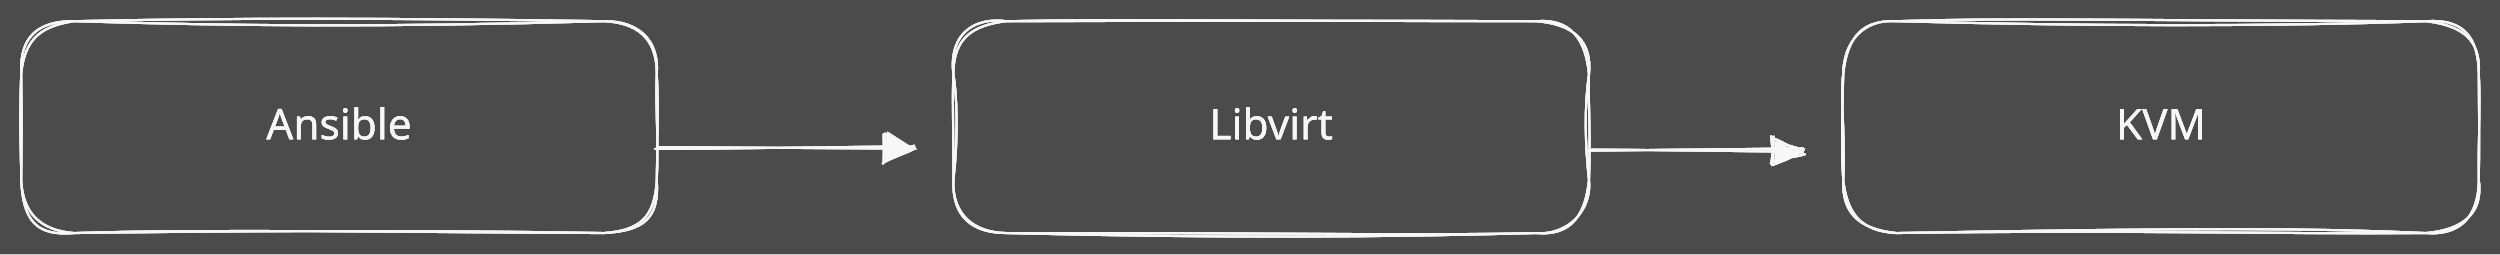
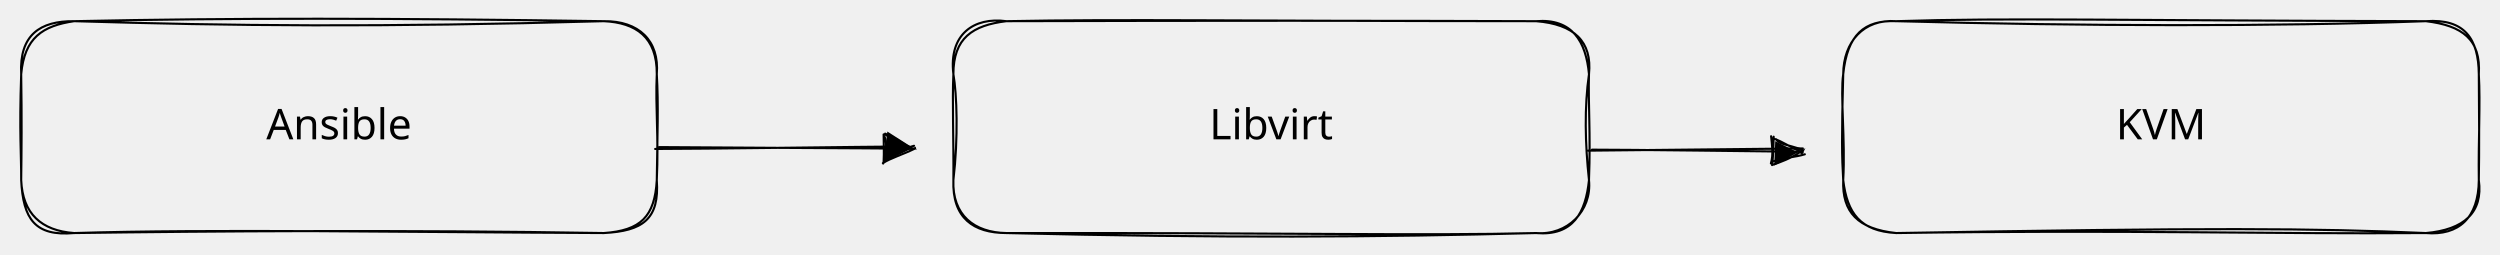
- <svg xmlns="http://www.w3.org/2000/svg" version="1.1" viewBox="0 0 1180 120" width="2360" height="240" filter="invert(93%) hue-rotate(180deg)">
+ <svg xmlns="http://www.w3.org/2000/svg" version="1.1" viewBox="0 0 1180 120" width="3540" height="360">
  <defs>
    <style class="style-fonts">
      @font-face {
        font-family: "Virgil";
        src: url("https://excalidraw.com/Virgil.woff2");
      }
      @font-face {
        font-family: "Cascadia";
        src: url("https://excalidraw.com/Cascadia.woff2");
      }
    </style>
  </defs>
-   <rect x="0" y="0" width="1180" height="120" fill="#ffffff" />
  <g stroke-linecap="round" transform="translate(10 10) rotate(0 150 50)">
    <path d="M25 0 M25 0 C98.84 2.21, 168.92 3, 275 0 M25 0 C99.67 -1.6, 174.64 -1.47, 275 0 M275 0 C291.45 -0.24, 301.35 9.15, 300 25 M275 0 C290.15 0.69, 300.13 7.52, 300 25 M300 25 C299.26 40.62, 300.98 54.98, 300 75 M300 25 C300.87 39.31, 300.28 53.69, 300 75 M300 75 C301.37 93.52, 293.31 99.07, 275 100 M300 75 C299.03 92.25, 292.44 98.8, 275 100 M275 100 C182.38 99.62, 89.03 98, 25 100 M275 100 C181.74 98.4, 88.12 99.13, 25 100 M25 100 C6.5 101.67, 0.87 93.35, 0 75 M25 100 C9.5 98.88, 0.68 90.86, 0 75 M0 75 C0.06 63.01, -0.96 52.69, 0 25 M0 75 C0.19 61.09, 0.33 46.01, 0 25 M0 25 C-0.96 6.56, 8.88 -0.19, 25 0 M0 25 C1.57 7.77, 10.09 2.2, 25 0" stroke="#000000" stroke-width="1" fill="none" />
  </g>
  <g transform="translate(127 47.75) rotate(0 33 12.5)">
    <text x="33" y="18" font-family="Virgil, Segoe UI Emoji" font-size="20px" fill="#000000" text-anchor="middle" style="white-space: pre;" direction="ltr">Ansible</text>
  </g>
  <g stroke-linecap="round" transform="translate(450 10) rotate(0 150 50)">
    <path d="M25 0 M25 0 C79.83 -1.08, 133.82 -0.06, 275 0 M25 0 C116.29 -0.25, 205.68 -0.28, 275 0 M275 0 C293.04 1.4, 301.56 9.62, 300 25 M275 0 C292.14 -1.39, 298.56 9.59, 300 25 M300 25 C297.77 40.16, 298.16 58.14, 300 75 M300 25 C299.57 38.61, 300.84 52.52, 300 75 M300 75 C298.44 90.23, 292.59 101.56, 275 100 M300 75 C301.48 89.58, 289.71 101.24, 275 100 M275 100 C220.08 101.36, 160.94 99.79, 25 100 M275 100 C200.81 101.99, 126.34 102.46, 25 100 M25 100 C9.87 99.78, -0.63 91.53, 0 75 M25 100 C9.5 99.99, -0.65 92.95, 0 75 M0 75 C2.36 55.13, 1.66 34.26, 0 25 M0 75 C0.17 56, -0.6 37.42, 0 25 M0 25 C0.01 7.9, 9.06 1.96, 25 0 M0 25 C-2.29 6.2, 9.68 -2.07, 25 0" stroke="#000000" stroke-width="1" fill="none" />
  </g>
  <g transform="translate(568.5 47.75) rotate(0 31.5 12.5)">
    <text x="31.5" y="18" font-family="Virgil, Segoe UI Emoji" font-size="20px" fill="#000000" text-anchor="middle" style="white-space: pre;" direction="ltr">Libvirt</text>
  </g>
  <g stroke-linecap="round" transform="translate(870 10) rotate(0 150 50)">
    <path d="M25 0 M25 0 C112.46 2.35, 203.54 2.64, 275 0 M25 0 C76.67 -1.69, 129.53 -0.32, 275 0 M275 0 C293.39 -1.32, 299.81 8.3, 300 25 M275 0 C292.41 2.06, 301.06 8.79, 300 25 M300 25 C300.16 42.32, 300.25 61.91, 300 75 M300 25 C300.81 39.12, 299.72 55.92, 300 75 M300 75 C299.89 92.89, 290.44 101.33, 275 100 M300 75 C302.1 90.23, 293.11 98.44, 275 100 M275 100 C203.14 100.6, 133.59 98.38, 25 100 M275 100 C222.58 97.65, 171.66 97.42, 25 100 M25 100 C6.86 98.07, -0.59 90.15, 0 75 M25 100 C8.1 99.1, 1.87 90.69, 0 75 M0 75 C1.09 55.83, -1.49 34.73, 0 25 M0 75 C-0.66 64.18, -0.81 54.73, 0 25 M0 25 C1.94 6.35, 9.91 -0.61, 25 0 M0 25 C0.05 9.75, 9.71 -1.16, 25 0" stroke="#000000" stroke-width="1" fill="none" />
  </g>
  <g transform="translate(1000 47.75) rotate(0 20 12.5)">
    <text x="20" y="18" font-family="Virgil, Segoe UI Emoji" font-size="20px" fill="#000000" text-anchor="middle" style="white-space: pre;" direction="ltr">KVM</text>
  </g>
  <g stroke-linecap="round">
    <g transform="translate(310 70) rotate(0 60.137 -0.2860676)">
      <path d="M-0.76 0.31 C19.24 0.32, 98.97 -0.77, 118.9 -0.89 M1.04 -0.57 C21.49 -0.35, 101.02 -0.04, 121.03 0.19" stroke="#000000" stroke-width="1" fill="none" />
    </g>
    <g transform="translate(310 70) rotate(0 60.137 -0.2860676)">
      <path d="M122.21 -0.8 L107.06 6.63 L108.82 -7.92 L122.6 0.86" stroke="none" stroke-width="0" fill="#000000" fill-rule="evenodd" />
      <path d="M121.42 -1.19 C117.01 -0.03, 114.81 1.59, 107.24 5.84 M121.62 0.23 C116.36 2.86, 110.2 4.68, 106.71 7 M106.85 7.19 C108.69 0.54, 108.5 -3.21, 107.51 -5.47 M107.06 6.61 C107.33 1.59, 107.05 -3.21, 107.07 -6.56 M107.73 -6.55 C111.44 -4.53, 114.17 -2.68, 119.56 0.03 M107.79 -6.93 C113.26 -4.57, 117.58 -1.23, 120.56 0.29 M121.03 0.19 C121.03 0.19, 121.03 0.19, 121.03 0.19 M121.03 0.19 C121.03 0.19, 121.03 0.19, 121.03 0.19" stroke="#000000" stroke-width="1" fill="none" />
    </g>
  </g>
  <g stroke-linecap="round">
    <g transform="translate(750 70) rotate(0 50.21676 0.8499611)">
      <path d="M-0.51 1.11 C16.39 0.96, 84.04 0.2, 100.94 0.06 M1.42 0.64 C18.29 0.62, 83.96 1.46, 100.49 1.64" stroke="#000000" stroke-width="1" fill="none" />
    </g>
    <g transform="translate(750 70) rotate(0 50.21676 0.8499611)">
      <path d="M102.15 -0.06 L87.44 8.16 L87.91 -3.38 L100.68 2.95" stroke="none" stroke-width="0" fill="#000000" fill-rule="evenodd" />
      <path d="M101.88 2.82 C97.06 4.3, 93.75 3.98, 86.04 6.45 M100.2 1.32 C95.85 4.64, 89.52 6.83, 86.59 7.83 M85.86 7.14 C87.16 2.9, 86.3 -2.29, 85.96 -5.7 M86.42 7.92 C86.82 4.97, 87.03 1.61, 87.16 -5.48 M88.4 -4.25 C89.58 -1.84, 93.43 -1.92, 100.71 0.69 M86.72 -4.76 C91.72 -3.11, 95.96 0.09, 100.78 1.93 M100.49 1.64 C100.49 1.64, 100.49 1.64, 100.49 1.64 M100.49 1.64 C100.49 1.64, 100.49 1.64, 100.49 1.64" stroke="#000000" stroke-width="1" fill="none" />
    </g>
  </g>
</svg>
